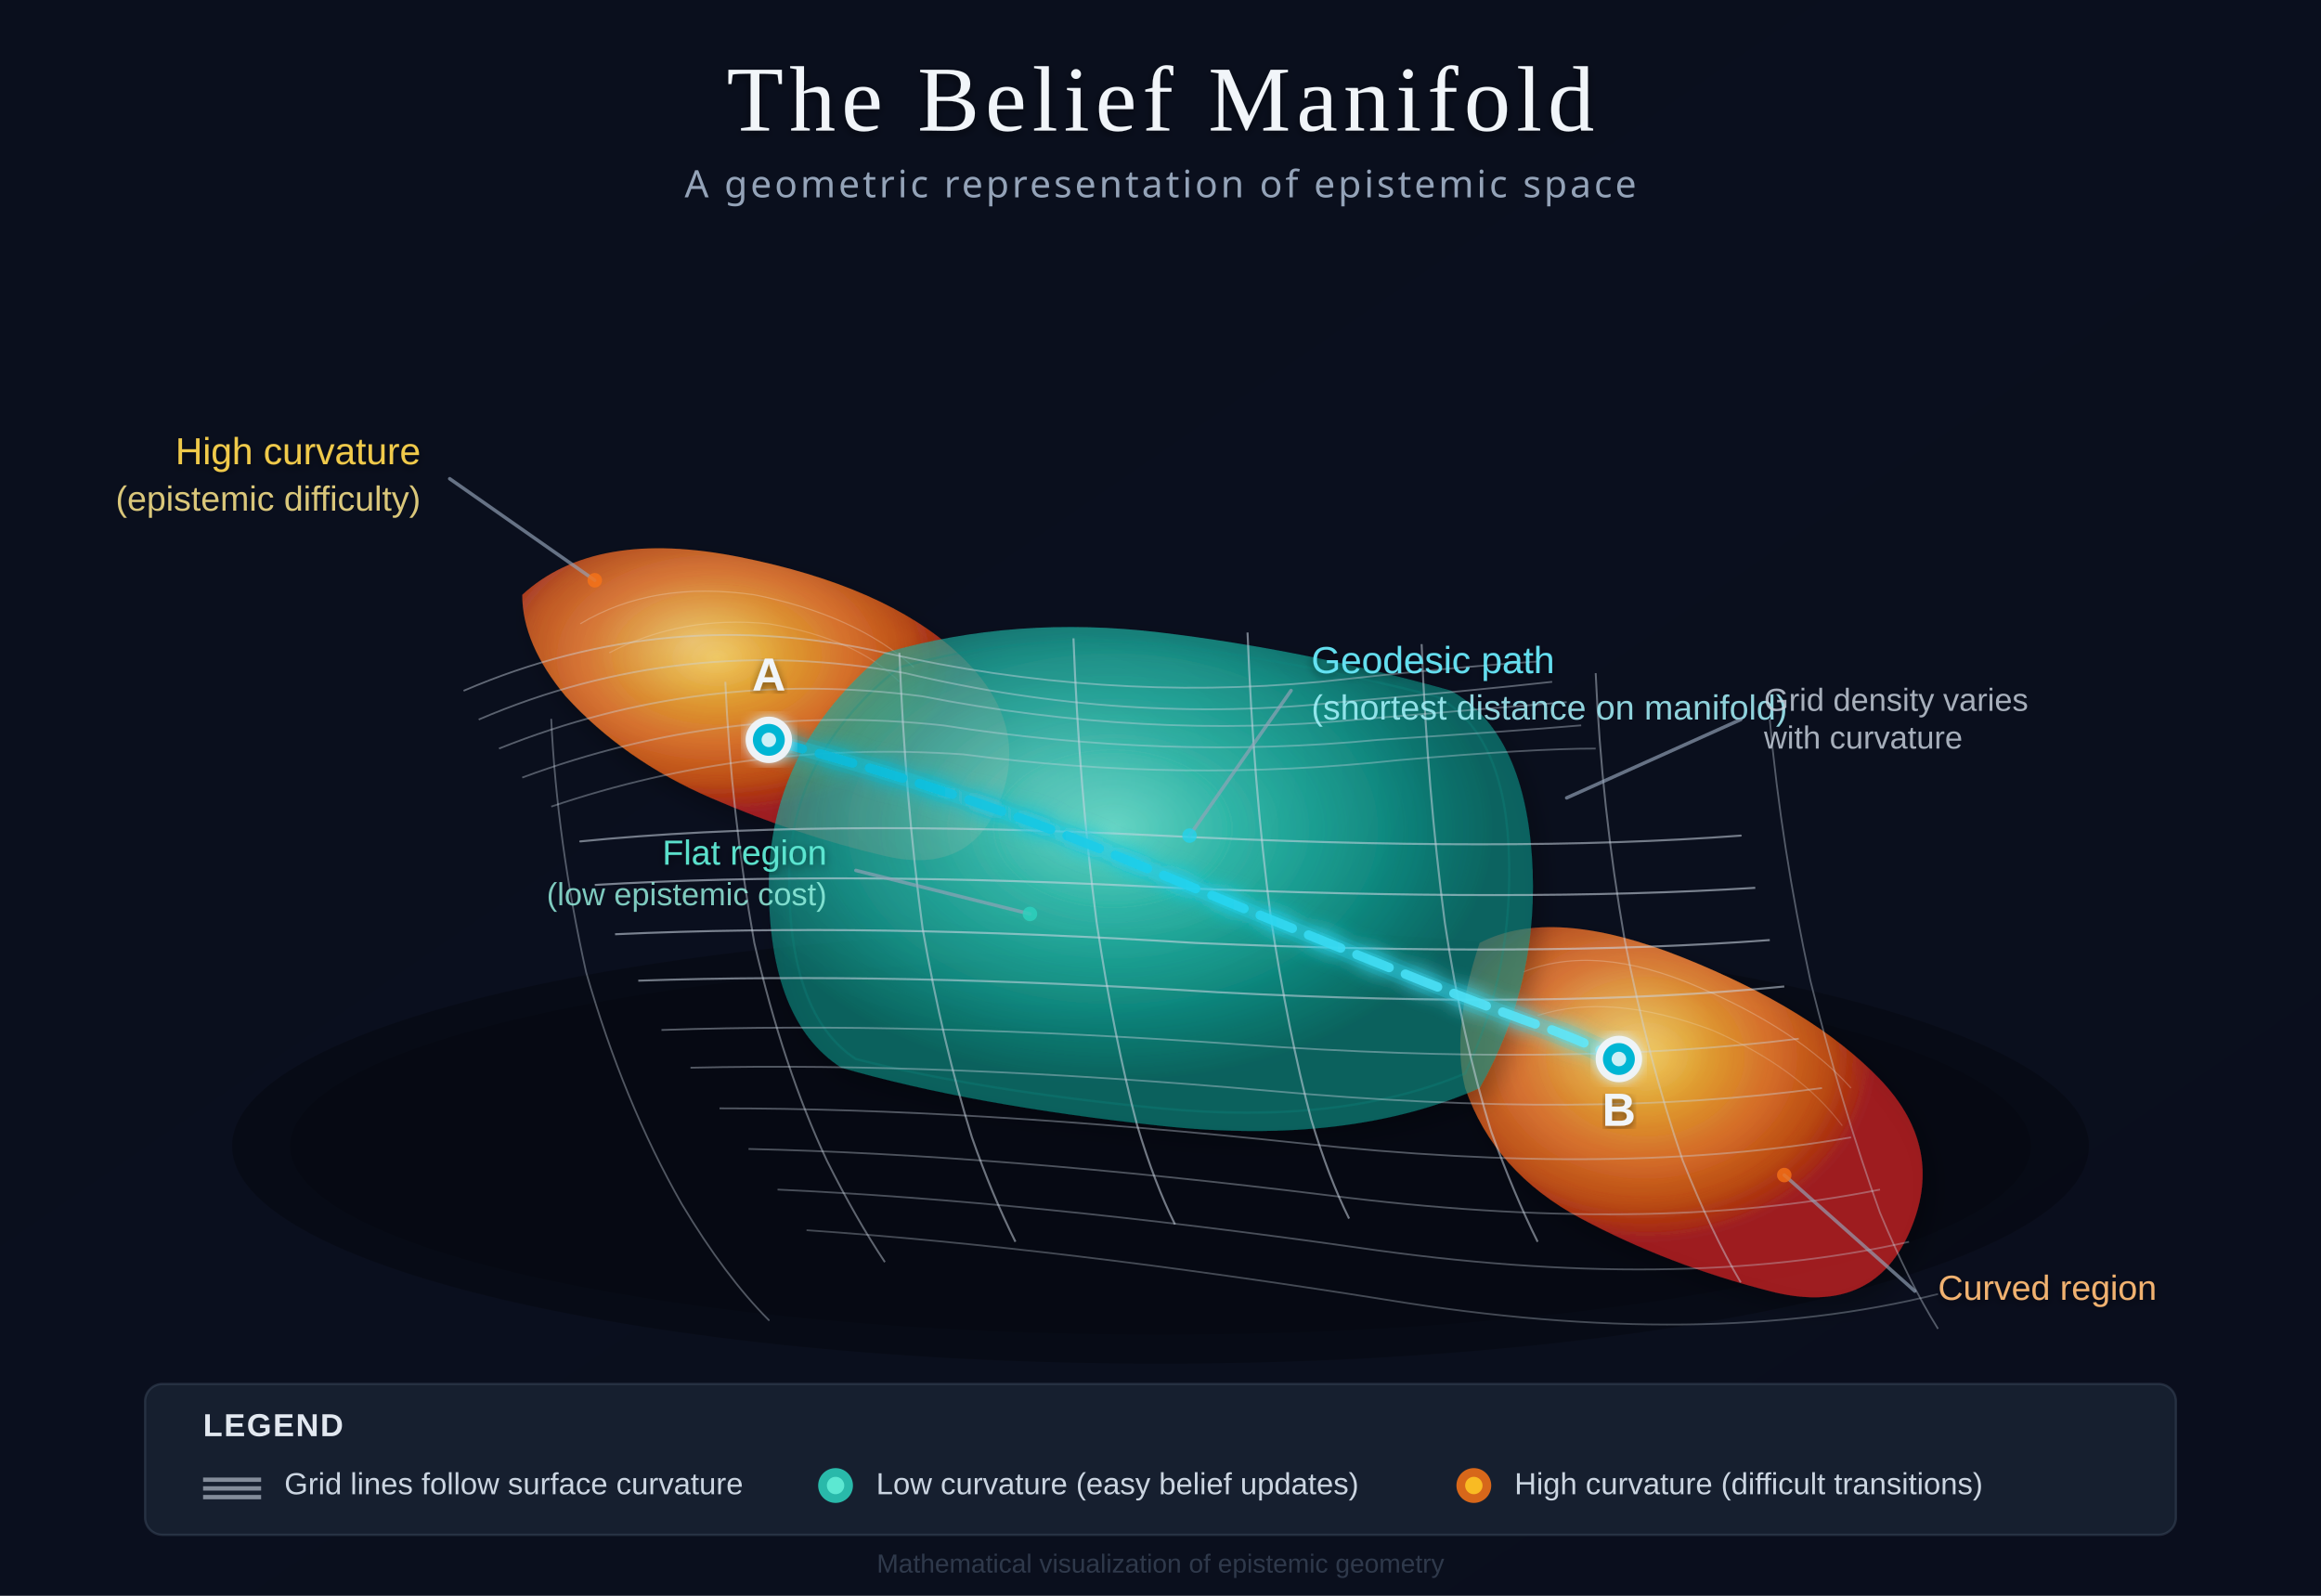
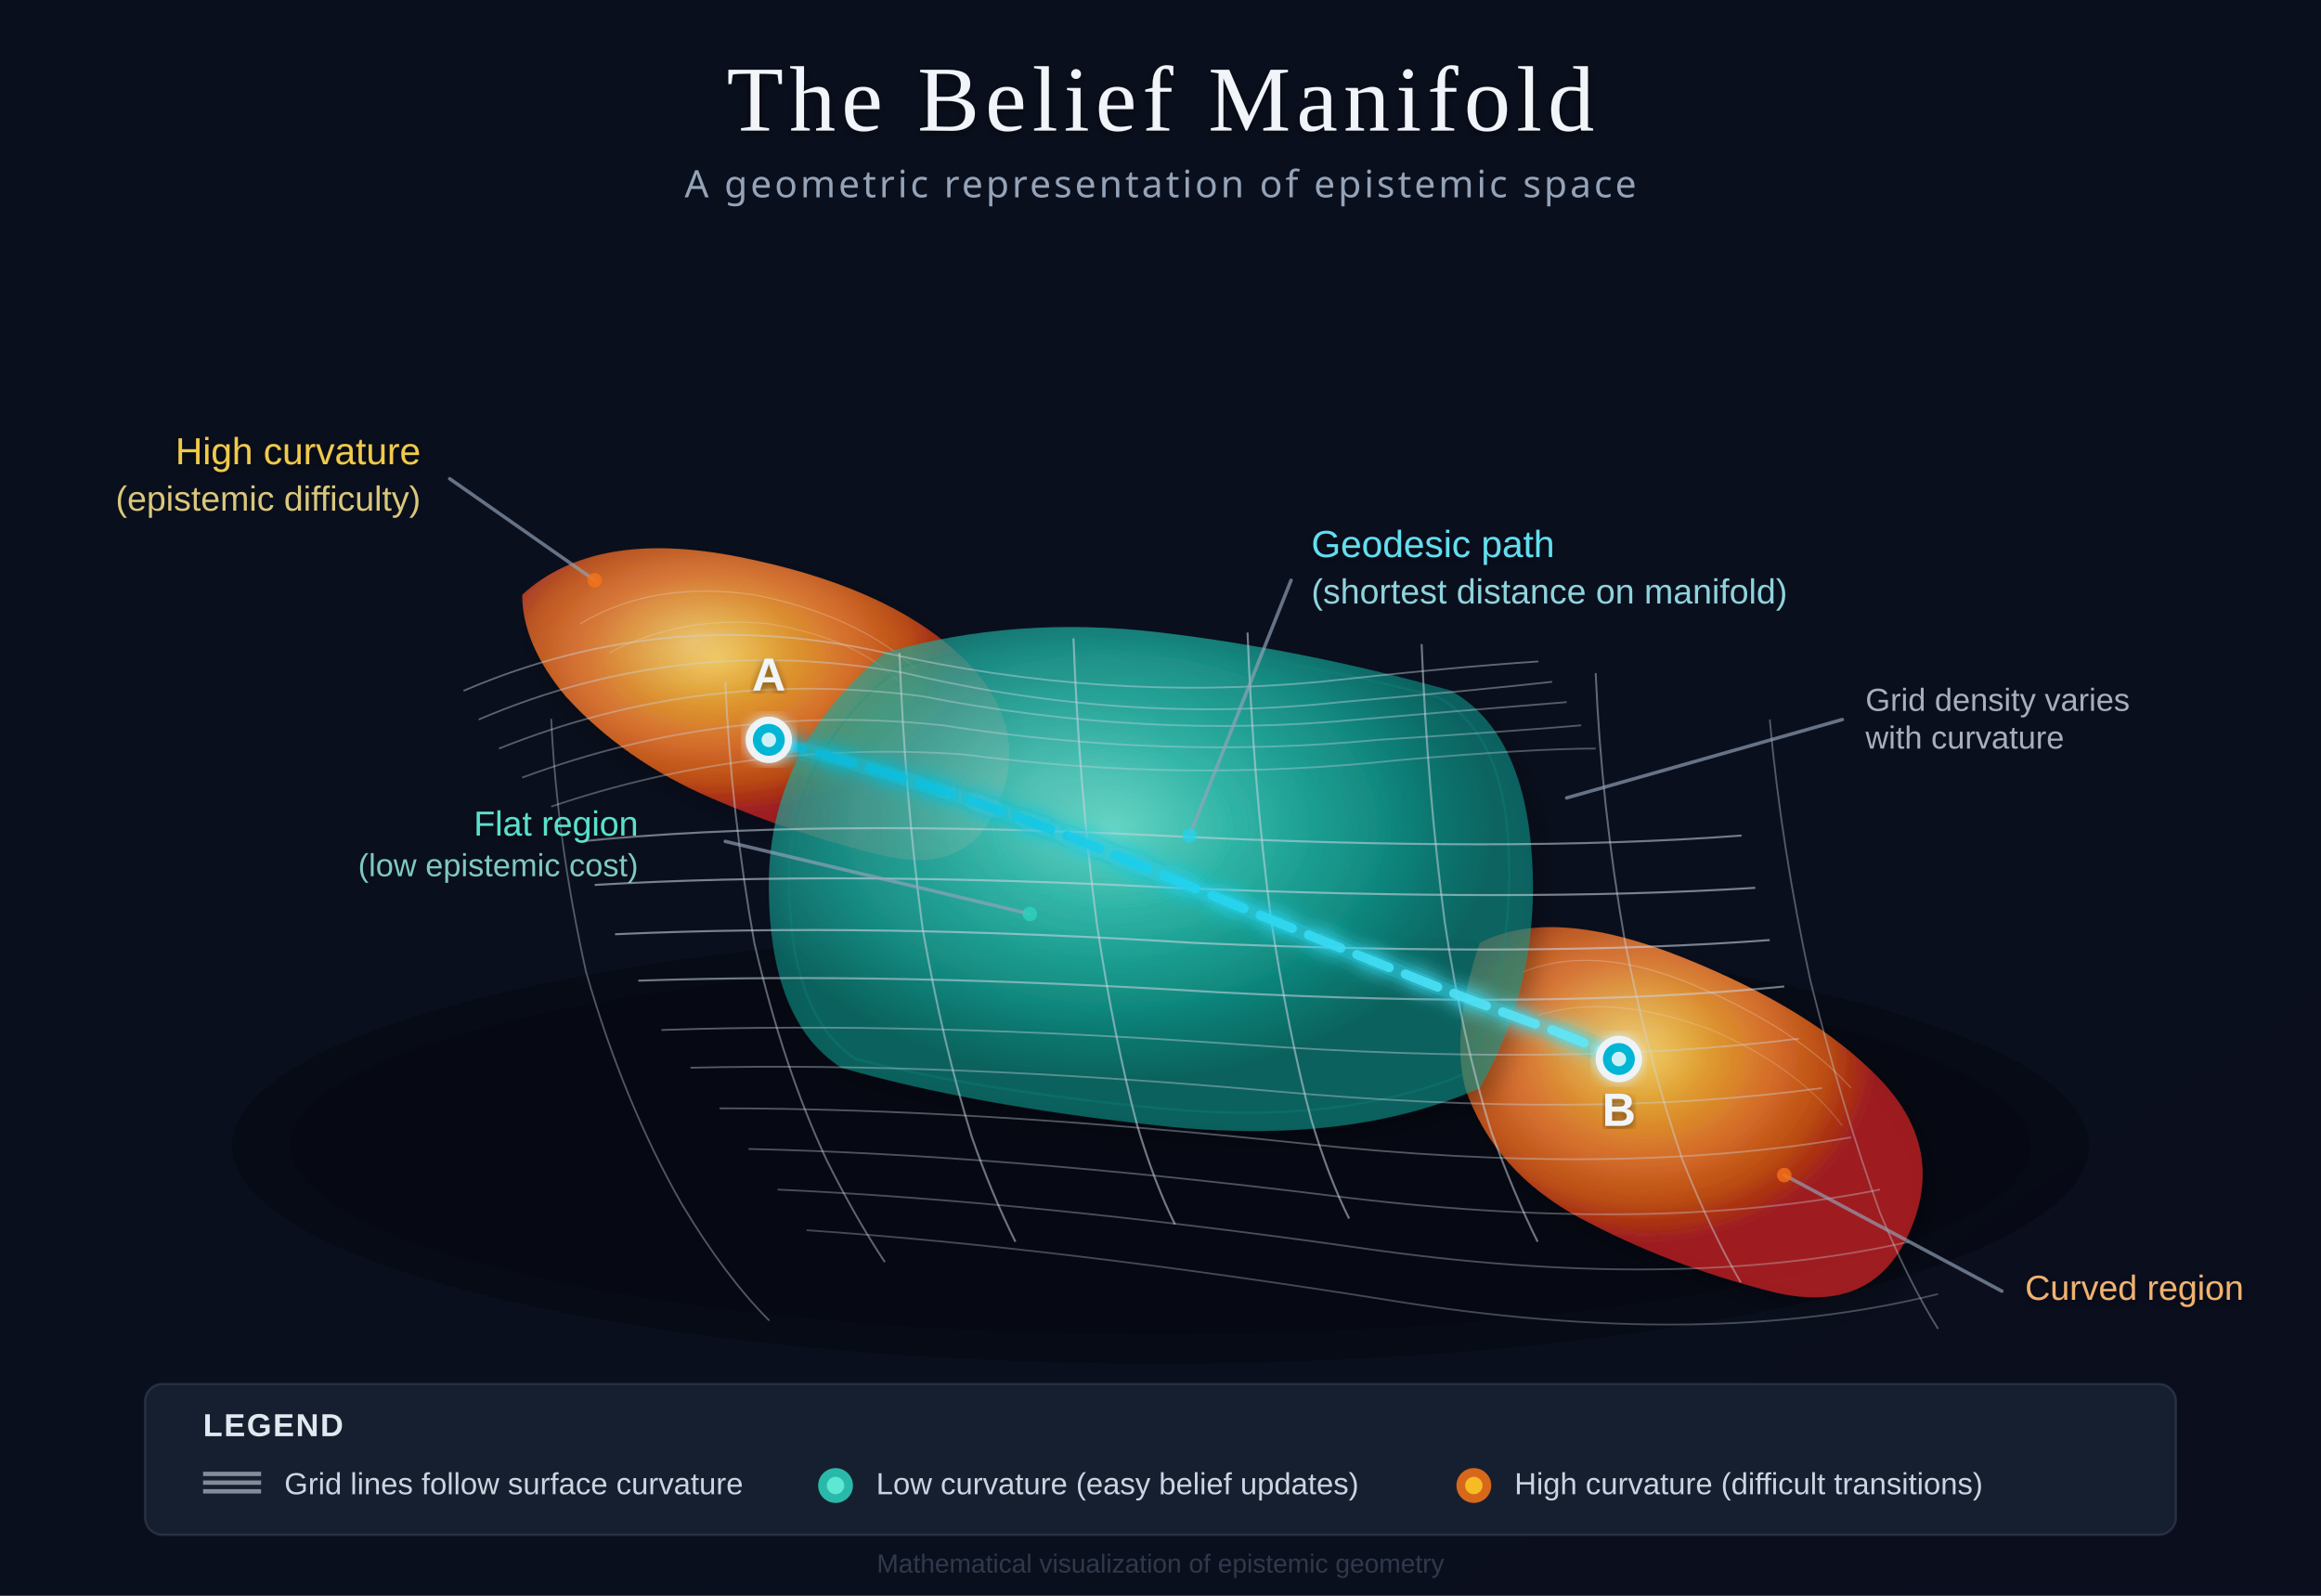
<svg xmlns="http://www.w3.org/2000/svg" viewBox="0 0 800 550">
  <defs>
    <radialGradient id="flatGradient" cx="45%" cy="40%">
      <stop offset="0%" style="stop-color:#5eead4;stop-opacity:0.95" />
      <stop offset="30%" style="stop-color:#2dd4bf;stop-opacity:0.88" />
      <stop offset="70%" style="stop-color:#14b8a6;stop-opacity:0.75" />
      <stop offset="100%" style="stop-color:#0d9488;stop-opacity:0.65" />
    </radialGradient>
    <radialGradient id="curvedGradient" cx="40%" cy="35%">
      <stop offset="0%" style="stop-color:#fbbf24;stop-opacity:0.98" />
      <stop offset="25%" style="stop-color:#f59e0b;stop-opacity:0.92" />
      <stop offset="55%" style="stop-color:#f97316;stop-opacity:0.85" />
      <stop offset="80%" style="stop-color:#ea580c;stop-opacity:0.78" />
      <stop offset="100%" style="stop-color:#dc2626;stop-opacity:0.7" />
    </radialGradient>
    <linearGradient id="aoGradient" x1="0%" y1="0%" x2="100%" y2="100%">
      <stop offset="0%" style="stop-color:#000000;stop-opacity:0.1" />
      <stop offset="50%" style="stop-color:#000000;stop-opacity:0.05" />
      <stop offset="100%" style="stop-color:#000000;stop-opacity:0.15" />
    </linearGradient>
    <radialGradient id="specularHighlight" cx="35%" cy="30%">
      <stop offset="0%" style="stop-color:#ffffff;stop-opacity:0.4" />
      <stop offset="40%" style="stop-color:#ffffff;stop-opacity:0.15" />
      <stop offset="100%" style="stop-color:#ffffff;stop-opacity:0" />
    </radialGradient>
    <linearGradient id="geodesicGradient" x1="0%" y1="0%" x2="100%" y2="0%">
      <stop offset="0%" style="stop-color:#06b6d4;stop-opacity:1" />
      <stop offset="50%" style="stop-color:#22d3ee;stop-opacity:1" />
      <stop offset="100%" style="stop-color:#67e8f9;stop-opacity:1" />
    </linearGradient>
    <filter id="softShadow" x="-100%" y="-100%" width="300%" height="300%">
      <feGaussianBlur in="SourceAlpha" stdDeviation="4" />
      <feOffset dx="3" dy="4" result="offsetblur" />
      <feComponentTransfer>
        <feFuncA type="linear" slope="0.4" />
      </feComponentTransfer>
      <feMerge>
        <feMergeNode />
        <feMergeNode in="SourceGraphic" />
      </feMerge>
    </filter>
    <filter id="intenseGlow">
      <feGaussianBlur stdDeviation="3.5" result="coloredBlur" />
      <feMerge>
        <feMergeNode in="coloredBlur" />
        <feMergeNode in="coloredBlur" />
        <feMergeNode in="SourceGraphic" />
      </feMerge>
    </filter>
    <filter id="pointGlow">
      <feGaussianBlur stdDeviation="2" result="coloredBlur" />
      <feMerge>
        <feMergeNode in="coloredBlur" />
        <feMergeNode in="SourceGraphic" />
      </feMerge>
    </filter>
    <filter id="textShadow">
      <feGaussianBlur in="SourceAlpha" stdDeviation="1.5" />
      <feOffset dx="0" dy="1" result="offsetblur" />
      <feComponentTransfer>
        <feFuncA type="linear" slope="0.5" />
      </feComponentTransfer>
      <feMerge>
        <feMergeNode />
        <feMergeNode in="SourceGraphic" />
      </feMerge>
    </filter>
    <marker id="arrowhead" markerWidth="8" markerHeight="8" refX="7" refY="3" orient="auto">
      <polygon points="0 0, 8 3, 0 6" fill="#94a3b8" opacity="0.8" />
    </marker>
    <pattern id="contourPattern" patternUnits="userSpaceOnUse" width="40" height="40">
      <path d="M 0,20 Q 10,18 20,20 T 40,20" stroke="#ffffff" stroke-width="0.3" fill="none" opacity="0.2" />
    </pattern>
  </defs>
  <rect width="800" height="550" fill="#0a0f1e" />
  <rect width="800" height="550" fill="url(#aoGradient)" opacity="0.3" />
  <text x="400" y="45" font-family="Georgia, 'Times New Roman', serif" font-size="32" font-weight="300" fill="#f1f5f9" text-anchor="middle" letter-spacing="2" filter="url(#textShadow)">
    The Belief Manifold
  </text>
  <text x="400" y="68" font-family="'Segoe UI', Tahoma, sans-serif" font-size="13" font-weight="300" fill="#94a3b8" text-anchor="middle" letter-spacing="1">
    A geometric representation of epistemic space
  </text>
  <g transform="translate(400, 300)">
    <ellipse cx="0" cy="95" rx="320" ry="75" fill="#000000" opacity="0.25" />
    <ellipse cx="0" cy="95" rx="300" ry="65" fill="#000000" opacity="0.15" />
    <g opacity="0.95">
      <path d="M -220,-95 Q -195,-118 -145,-108 Q -95,-98 -70,-75 Q -45,-52 -55,-25                Q -65,2 -95,-5 Q -125,-12 -155,-25 Q -185,-38 -205,-60 Q -220,-78 -220,-95 Z" fill="url(#curvedGradient)" filter="url(#softShadow)" />
      <path d="M -220,-95 Q -195,-118 -145,-108 Q -95,-98 -70,-75 Q -45,-52 -55,-25                Q -65,2 -95,-5 Q -125,-12 -155,-25 Q -185,-38 -205,-60 Q -220,-78 -220,-95 Z" fill="url(#specularHighlight)" />
      <path d="M -200,-85 Q -175,-100 -140,-95 Q -105,-88 -85,-70" stroke="#ffffff" stroke-width="0.4" fill="none" opacity="0.25" />
      <path d="M -190,-75 Q -165,-88 -135,-85 Q -105,-80 -90,-65" stroke="#ffffff" stroke-width="0.4" fill="none" opacity="0.2" />
    </g>
    <g opacity="0.95">
      <path d="M 110,25 Q 135,12 180,30 Q 225,48 248,72 Q 271,96 258,125                Q 245,154 210,145 Q 175,136 145,120 Q 115,104 105,75 Q 100,55 110,25 Z" fill="url(#curvedGradient)" filter="url(#softShadow)" />
      <path d="M 110,25 Q 135,12 180,30 Q 225,48 248,72 Q 271,96 258,125                Q 245,154 210,145 Q 175,136 145,120 Q 115,104 105,75 Q 100,55 110,25 Z" fill="url(#specularHighlight)" />
      <path d="M 125,35 Q 150,25 185,40 Q 220,55 238,75" stroke="#ffffff" stroke-width="0.4" fill="none" opacity="0.25" />
      <path d="M 130,50 Q 155,42 190,55 Q 220,68 235,88" stroke="#ffffff" stroke-width="0.4" fill="none" opacity="0.2" />
    </g>
    <g opacity="0.92">
      <path d="M -95,-75 Q -50,-88 0,-82 Q 50,-76 100,-62 Q 125,-48 128,-5                Q 131,38 110,75 Q 65,95 0,88 Q -65,81 -110,68 Q -135,52 -135,5                Q -135,-42 -95,-75 Z" fill="url(#flatGradient)" filter="url(#softShadow)" />
      <path d="M -95,-75 Q -50,-88 0,-82 Q 50,-76 100,-62 Q 125,-48 128,-5                Q 131,38 110,75 Q 65,95 0,88 Q -65,81 -110,68 Q -135,52 -135,5                Q -135,-42 -95,-75 Z" fill="url(#specularHighlight)" opacity="0.5" />
      <path d="M -90,-70 Q -48,-82 0,-78 Q 48,-72 95,-60 Q 118,-48 120,-8                Q 122,34 105,70 Q 62,88 0,82 Q -62,76 -105,65 Q -128,50 -128,3                Q -128,-40 -90,-70 Z" fill="none" stroke="#0d9488" stroke-width="0.8" opacity="0.3" />
    </g>
    <path d="M -240,-62 Q -170,-92 -95,-75 Q -20,-58 55,-65 Q 100,-70 130,-72" stroke="#cbd5e1" stroke-width="0.6" fill="none" opacity="0.45" stroke-linecap="round" />
    <path d="M -235,-52 Q -165,-82 -88,-68 Q -12,-50 62,-58 Q 108,-62 135,-65" stroke="#cbd5e1" stroke-width="0.6" fill="none" opacity="0.42" />
    <path d="M -228,-42 Q -158,-70 -82,-60 Q -5,-45 68,-52 Q 115,-56 140,-58" stroke="#cbd5e1" stroke-width="0.6" fill="none" opacity="0.4" />
    <path d="M -220,-32 Q -150,-58 -75,-50 Q 2,-38 75,-45 Q 122,-48 145,-50" stroke="#cbd5e1" stroke-width="0.6" fill="none" opacity="0.38" />
    <path d="M -210,-22 Q -142,-45 -68,-40 Q 8,-30 82,-38 Q 128,-42 150,-42" stroke="#cbd5e1" stroke-width="0.6" fill="none" opacity="0.36" />
    <path d="M -200,-10 Q -120,-18 0,-12 Q 120,-6 200,-12" stroke="#cbd5e1" stroke-width="0.7" fill="none" opacity="0.55" stroke-linecap="round" />
    <path d="M -195,5 Q -110,0 5,6 Q 125,11 205,6" stroke="#cbd5e1" stroke-width="0.7" fill="none" opacity="0.58" />
    <path d="M -188,22 Q -100,18 12,25 Q 130,30 210,24" stroke="#cbd5e1" stroke-width="0.7" fill="none" opacity="0.58" />
    <path d="M -180,38 Q -92,35 20,42 Q 135,48 215,40" stroke="#cbd5e1" stroke-width="0.7" fill="none" opacity="0.55" />
    <path d="M -172,55 Q -85,52 28,60 Q 140,68 220,58" stroke="#cbd5e1" stroke-width="0.6" fill="none" opacity="0.42" />
    <path d="M -162,68 Q -75,66 38,76 Q 148,86 228,75" stroke="#cbd5e1" stroke-width="0.6" fill="none" opacity="0.4" />
    <path d="M -152,82 Q -65,82 48,94 Q 158,106 238,92" stroke="#cbd5e1" stroke-width="0.6" fill="none" opacity="0.38" />
    <path d="M -142,96 Q -55,98 58,112 Q 168,126 248,110" stroke="#cbd5e1" stroke-width="0.6" fill="none" opacity="0.36" />
    <path d="M -132,110 Q -45,114 68,130 Q 178,146 258,128" stroke="#cbd5e1" stroke-width="0.6" fill="none" opacity="0.34" />
    <path d="M -122,124 Q -35,130 78,148 Q 188,166 268,146" stroke="#cbd5e1" stroke-width="0.6" fill="none" opacity="0.32" />
    <path d="M -210,-52 Q -208,-10 -198,35 Q -185,80 -165,115 Q -150,140 -135,155" stroke="#cbd5e1" stroke-width="0.6" fill="none" opacity="0.38" stroke-linecap="round" />
    <path d="M -150,-65 Q -148,-20 -140,25 Q -130,68 -115,100 Q -105,120 -95,135" stroke="#cbd5e1" stroke-width="0.65" fill="none" opacity="0.45" />
    <path d="M -90,-75 Q -88,-25 -82,20 Q -75,60 -65,92 Q -58,112 -50,128" stroke="#cbd5e1" stroke-width="0.7" fill="none" opacity="0.52" />
    <path d="M -30,-80 Q -28,-28 -22,18 Q -16,58 -8,88 Q -2,108 5,122" stroke="#cbd5e1" stroke-width="0.7" fill="none" opacity="0.55" />
    <path d="M 30,-82 Q 32,-30 38,16 Q 44,56 52,86 Q 58,106 65,120" stroke="#cbd5e1" stroke-width="0.7" fill="none" opacity="0.55" />
    <path d="M 90,-78 Q 92,-28 98,18 Q 104,58 114,90 Q 122,112 130,128" stroke="#cbd5e1" stroke-width="0.7" fill="none" opacity="0.52" />
    <path d="M 150,-68 Q 152,-22 160,24 Q 168,65 180,100 Q 190,125 200,142" stroke="#cbd5e1" stroke-width="0.65" fill="none" opacity="0.45" />
    <path d="M 210,-52 Q 214,-8 224,38 Q 235,82 248,118 Q 258,142 268,158" stroke="#cbd5e1" stroke-width="0.6" fill="none" opacity="0.38" />
    <path d="M -135,-45 Q -70,-28 -15,-5 Q 40,18 90,38 Q 115,48 135,55 Q 148,60 158,65" stroke="#06b6d4" stroke-width="8" fill="none" opacity="0.15" stroke-linecap="round" />
    <path d="M -135,-45 Q -70,-28 -15,-5 Q 40,18 90,38 Q 115,48 135,55 Q 148,60 158,65" stroke="#22d3ee" stroke-width="5" fill="none" opacity="0.25" stroke-linecap="round" />
    <path d="M -135,-45 Q -70,-28 -15,-5 Q 40,18 90,38 Q 115,48 135,55 Q 148,60 158,65" stroke="url(#geodesicGradient)" stroke-width="3.2" fill="none" stroke-dasharray="12,6" filter="url(#intenseGlow)" opacity="0.95" stroke-linecap="round" stroke-linejoin="round" />
    <g filter="url(#pointGlow)">
      <circle cx="-135" cy="-45" r="8" fill="#f1f5f9" opacity="0.95" />
      <circle cx="-135" cy="-45" r="5.5" fill="#06b6d4" />
      <circle cx="-135" cy="-45" r="2.5" fill="#ffffff" opacity="0.8" />
    </g>
    <text x="-135" y="-62" font-family="'Segoe UI', Arial, sans-serif" font-size="16" font-weight="600" fill="#f1f5f9" text-anchor="middle" filter="url(#textShadow)">A</text>
    <g filter="url(#pointGlow)">
      <circle cx="158" cy="65" r="8" fill="#f1f5f9" opacity="0.95" />
      <circle cx="158" cy="65" r="5.5" fill="#06b6d4" />
      <circle cx="158" cy="65" r="2.5" fill="#ffffff" opacity="0.8" />
    </g>
    <text x="158" y="88" font-family="'Segoe UI', Arial, sans-serif" font-size="16" font-weight="600" fill="#f1f5f9" text-anchor="middle" filter="url(#textShadow)">B</text>
    <g opacity="0.95">
      <path d="M -195,-100 L -245,-135" stroke="#94a3b8" stroke-width="1.2" fill="none" opacity="0.7" stroke-linecap="round" />
      <circle cx="-195" cy="-100" r="2.5" fill="#f97316" opacity="0.8" />
      <text x="-255" y="-140" font-family="'Segoe UI', Arial, sans-serif" font-size="13" font-weight="400" fill="#fcd34d" text-anchor="end" filter="url(#textShadow)">
        High curvature
      </text>
      <text x="-255" y="-124" font-family="'Segoe UI', Arial, sans-serif" font-size="12" font-weight="300" fill="#fde68a" text-anchor="end" opacity="0.9">
        (epistemic difficulty)
      </text>
    </g>
    <g opacity="0.95">
-       <path d="M 10,-12 L 45,-62" stroke="#94a3b8" stroke-width="1.2" fill="none" opacity="0.7" stroke-linecap="round" />
+       <path d="M 10,-12 L 45,-100" stroke="#94a3b8" stroke-width="1.2" fill="none" opacity="0.7" stroke-linecap="round" />
      <circle cx="10" cy="-12" r="2.5" fill="#22d3ee" opacity="0.8" />
-       <text x="52" y="-68" font-family="'Segoe UI', Arial, sans-serif" font-size="13" font-weight="400" fill="#67e8f9" text-anchor="start" filter="url(#textShadow)">
+       <text x="52" y="-108" font-family="'Segoe UI', Arial, sans-serif" font-size="13" font-weight="400" fill="#67e8f9" text-anchor="start" filter="url(#textShadow)">
        Geodesic path
      </text>
-       <text x="52" y="-52" font-family="'Segoe UI', Arial, sans-serif" font-size="12" font-weight="300" fill="#a5f3fc" text-anchor="start" opacity="0.9">
+       <text x="52" y="-92" font-family="'Segoe UI', Arial, sans-serif" font-size="12" font-weight="300" fill="#a5f3fc" text-anchor="start" opacity="0.9">
        (shortest distance on manifold)
      </text>
    </g>
    <g opacity="0.95">
-       <path d="M -45,15 L -105,0" stroke="#94a3b8" stroke-width="1.2" fill="none" opacity="0.7" stroke-linecap="round" />
+       <path d="M -45,15 L -150,-10" stroke="#94a3b8" stroke-width="1.2" fill="none" opacity="0.7" stroke-linecap="round" />
      <circle cx="-45" cy="15" r="2.5" fill="#2dd4bf" opacity="0.8" />
-       <text x="-115" y="-2" font-family="'Segoe UI', Arial, sans-serif" font-size="12" font-weight="400" fill="#5eead4" text-anchor="end" filter="url(#textShadow)">
+       <text x="-180" y="-12" font-family="'Segoe UI', Arial, sans-serif" font-size="12" font-weight="400" fill="#5eead4" text-anchor="end" filter="url(#textShadow)">
        Flat region
      </text>
-       <text x="-115" y="12" font-family="'Segoe UI', Arial, sans-serif" font-size="11" font-weight="300" fill="#99f6e4" text-anchor="end" opacity="0.85">
+       <text x="-180" y="2" font-family="'Segoe UI', Arial, sans-serif" font-size="11" font-weight="300" fill="#99f6e4" text-anchor="end" opacity="0.85">
        (low epistemic cost)
      </text>
    </g>
    <g opacity="0.95">
-       <path d="M 215,105 L 260,145" stroke="#94a3b8" stroke-width="1.2" fill="none" opacity="0.7" stroke-linecap="round" />
+       <path d="M 215,105 L 290,145" stroke="#94a3b8" stroke-width="1.2" fill="none" opacity="0.7" stroke-linecap="round" />
      <circle cx="215" cy="105" r="2.5" fill="#f97316" opacity="0.8" />
-       <text x="268" y="148" font-family="'Segoe UI', Arial, sans-serif" font-size="12" font-weight="400" fill="#fdba74" text-anchor="start" filter="url(#textShadow)">
+       <text x="298" y="148" font-family="'Segoe UI', Arial, sans-serif" font-size="12" font-weight="400" fill="#fdba74" text-anchor="start" filter="url(#textShadow)">
        Curved region
      </text>
    </g>
    <g opacity="0.95">
-       <path d="M 140,-25 L 200,-52" stroke="#94a3b8" stroke-width="1.2" fill="none" opacity="0.7" stroke-linecap="round" />
-       <text x="208" y="-55" font-family="'Segoe UI', Arial, sans-serif" font-size="11" font-weight="300" fill="#cbd5e1" text-anchor="start" opacity="0.85">
+       <path d="M 140,-25 L 235,-52" stroke="#94a3b8" stroke-width="1.2" fill="none" opacity="0.7" stroke-linecap="round" />
+       <text x="243" y="-55" font-family="'Segoe UI', Arial, sans-serif" font-size="11" font-weight="300" fill="#cbd5e1" text-anchor="start" opacity="0.85">
        Grid density varies
      </text>
-       <text x="208" y="-42" font-family="'Segoe UI', Arial, sans-serif" font-size="11" font-weight="300" fill="#cbd5e1" text-anchor="start" opacity="0.85">
+       <text x="243" y="-42" font-family="'Segoe UI', Arial, sans-serif" font-size="11" font-weight="300" fill="#cbd5e1" text-anchor="start" opacity="0.85">
        with curvature
      </text>
    </g>
  </g>
  <g transform="translate(0, 495)">
    <rect x="50" y="-18" width="700" height="52" rx="6" fill="#1e293b" opacity="0.6" />
    <rect x="50" y="-18" width="700" height="52" rx="6" fill="none" stroke="#475569" stroke-width="0.8" opacity="0.4" />
    <text x="70" y="0" font-family="'Segoe UI', Arial, sans-serif" font-size="11" font-weight="600" fill="#e2e8f0" letter-spacing="0.5">
      LEGEND
    </text>
    <g transform="translate(70, 15)">
-       <line x1="0" y1="0" x2="20" y2="0" stroke="#cbd5e1" stroke-width="1.5" opacity="0.6" />
-       <line x1="0" y1="3" x2="20" y2="3" stroke="#cbd5e1" stroke-width="1.5" opacity="0.6" />
-       <line x1="0" y1="6" x2="20" y2="6" stroke="#cbd5e1" stroke-width="1.5" opacity="0.6" />
+       <line x1="0" y1="-2" x2="20" y2="-2" stroke="#cbd5e1" stroke-width="1.5" opacity="0.6" />
+       <line x1="0" y1="1" x2="20" y2="1" stroke="#cbd5e1" stroke-width="1.5" opacity="0.6" />
+       <line x1="0" y1="4" x2="20" y2="4" stroke="#cbd5e1" stroke-width="1.5" opacity="0.6" />
      <text x="28" y="5" font-family="'Segoe UI', Arial, sans-serif" font-size="10.5" font-weight="400" fill="#cbd5e1">
        Grid lines follow surface curvature
      </text>
    </g>
    <g transform="translate(280, 15)">
      <circle cx="8" cy="2" r="6" fill="#2dd4bf" opacity="0.85" />
      <circle cx="8" cy="2" r="3" fill="#5eead4" opacity="0.95" />
      <text x="22" y="5" font-family="'Segoe UI', Arial, sans-serif" font-size="10.5" font-weight="400" fill="#cbd5e1">
        Low curvature (easy belief updates)
      </text>
    </g>
    <g transform="translate(500, 15)">
      <circle cx="8" cy="2" r="6" fill="#f97316" opacity="0.85" />
      <circle cx="8" cy="2" r="3" fill="#fbbf24" opacity="0.95" />
      <text x="22" y="5" font-family="'Segoe UI', Arial, sans-serif" font-size="10.5" font-weight="400" fill="#cbd5e1">
        High curvature (difficult transitions)
      </text>
    </g>
  </g>
  <text x="400" y="542" font-family="'Segoe UI', Arial, sans-serif" font-size="9" font-weight="300" fill="#475569" text-anchor="middle" opacity="0.6">
    Mathematical visualization of epistemic geometry
  </text>
</svg>
